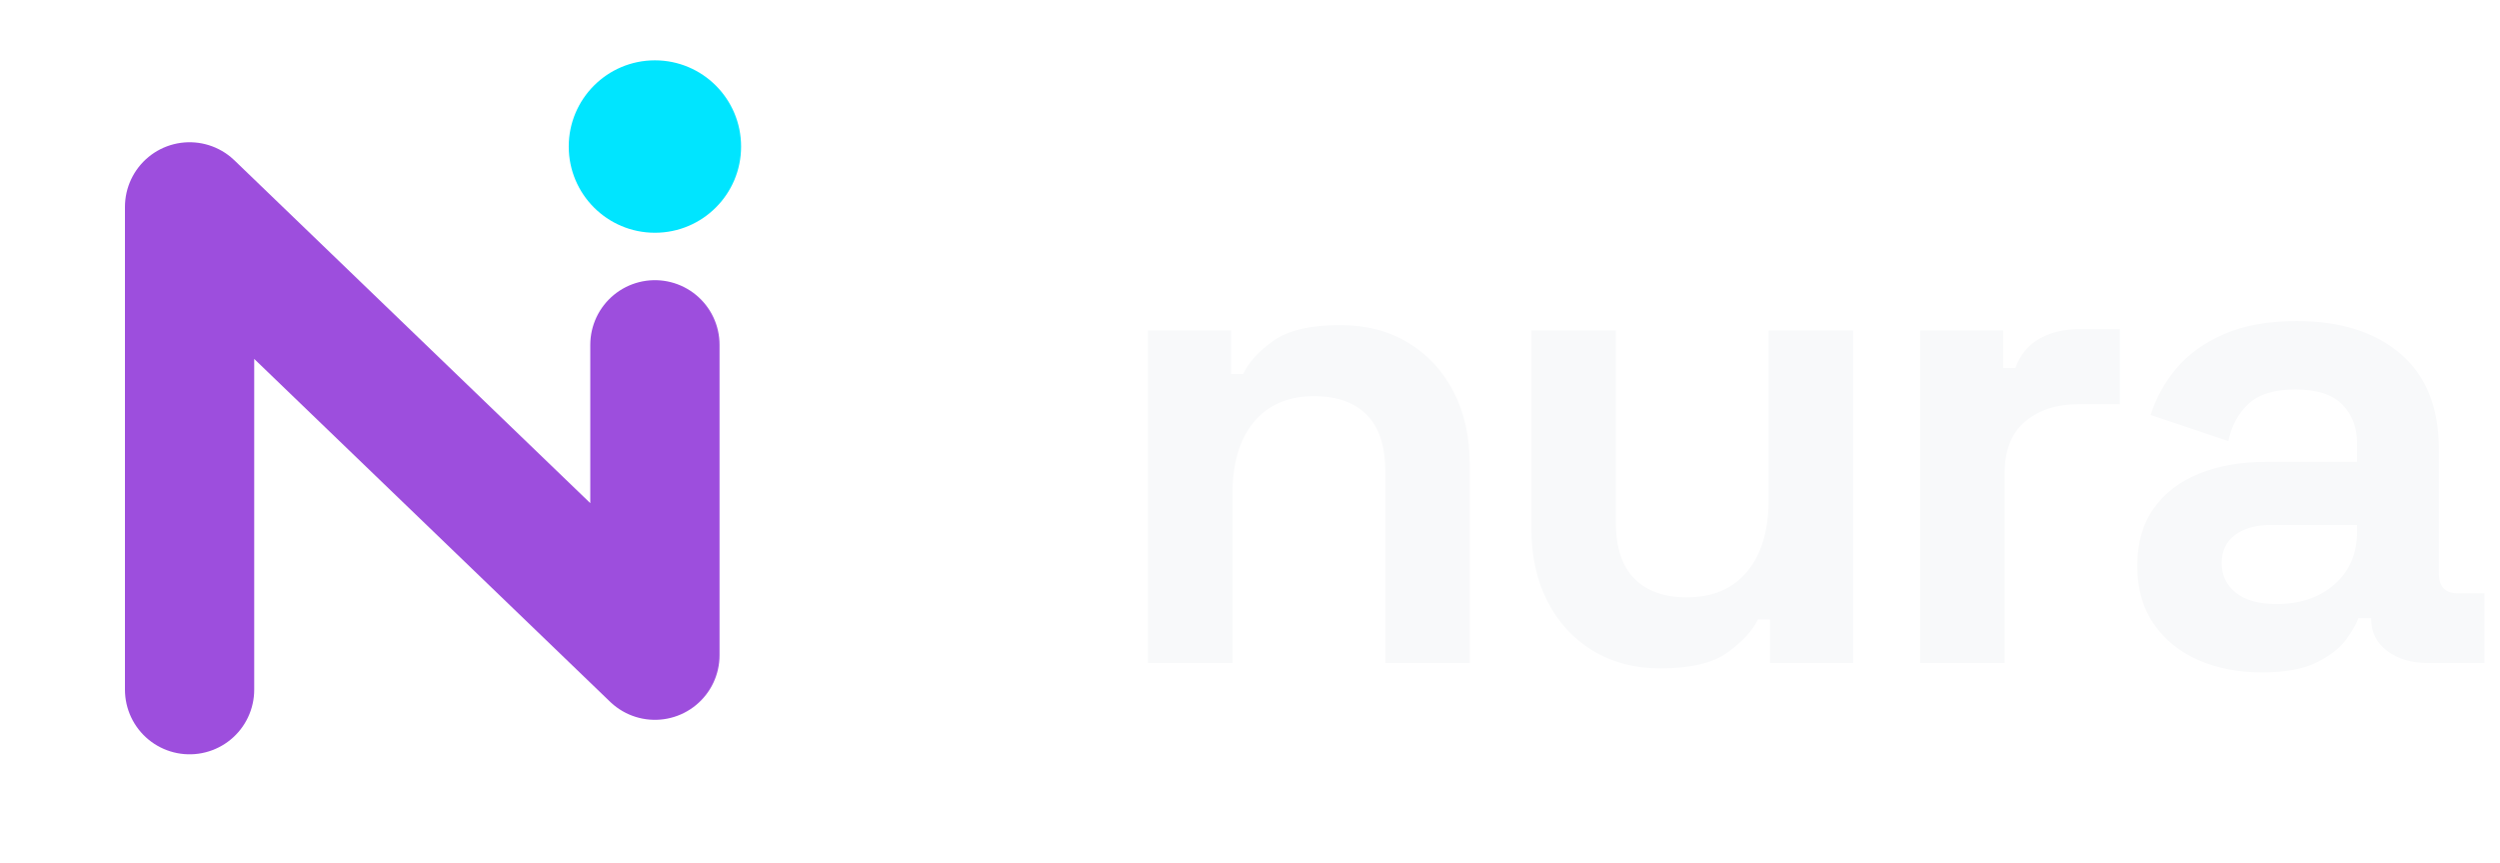
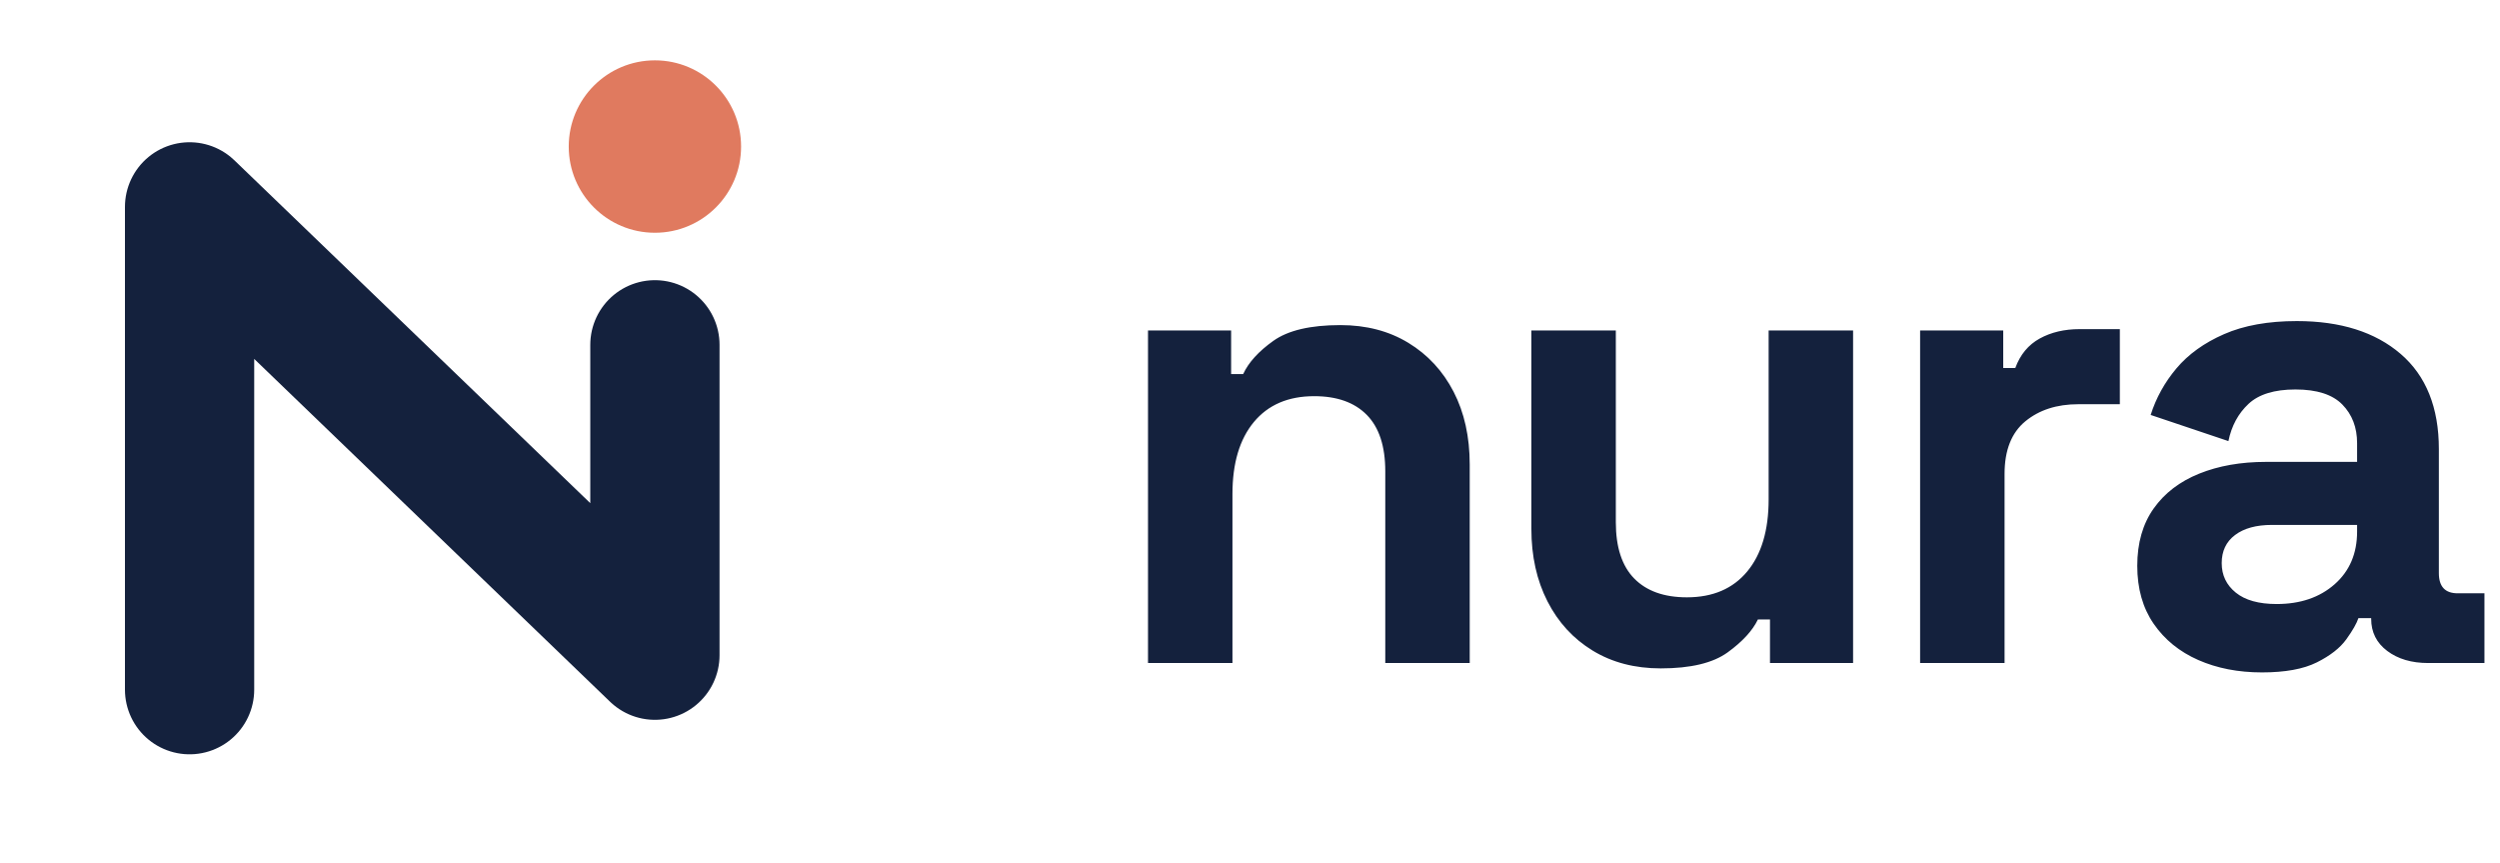
<svg xmlns="http://www.w3.org/2000/svg" viewBox="0 0 290.0 100.0">
  <g transform="translate(0,0)">
-     <path d="M22 80 V24 L76 76 V40" fill="none" stroke="#9D4EDD" stroke-width="15" stroke-linecap="round" stroke-linejoin="round" />
-     <circle cx="76" cy="17" r="10" fill="#00E5FF" />
-     <path fill="#F8F9FA" d="M133.222 76.911V38.333H142.867V43.389H144.267Q145.2 41.367 147.767 39.539Q150.333 37.711 155.544 37.711Q160.056 37.711 163.439 39.772Q166.822 41.833 168.689 45.45Q170.556 49.067 170.556 53.889V76.911H160.756V54.667Q160.756 50.311 158.617 48.133Q156.478 45.956 152.511 45.956Q148.0 45.956 145.511 48.95Q143.022 51.944 143.022 57.311V76.911ZM192.722 77.533Q188.211 77.533 184.828 75.472Q181.444 73.411 179.578 69.756Q177.711 66.1 177.711 61.356V38.333H187.511V60.578Q187.511 64.933 189.65 67.111Q191.789 69.289 195.756 69.289Q200.267 69.289 202.756 66.294Q205.244 63.3 205.244 57.933V38.333H215.044V76.911H205.4V71.856H204.0Q203.067 73.8 200.5 75.667Q197.933 77.533 192.722 77.533ZM222.822 76.911V38.333H232.467V42.689H233.867Q234.722 40.356 236.706 39.267Q238.689 38.178 241.333 38.178H246.0V46.889H241.178Q237.444 46.889 235.033 48.872Q232.622 50.856 232.622 54.978V76.911ZM262.489 78Q258.367 78 255.1 76.561Q251.833 75.122 249.928 72.361Q248.022 69.6 248.022 65.633Q248.022 61.667 249.928 58.983Q251.833 56.3 255.217 54.939Q258.6 53.578 262.956 53.578H273.533V51.4Q273.533 48.678 271.822 46.928Q270.111 45.178 266.378 45.178Q262.722 45.178 260.933 46.85Q259.144 48.522 258.6 51.167L249.578 48.133Q250.511 45.178 252.572 42.728Q254.633 40.278 258.094 38.761Q261.556 37.244 266.533 37.244Q274.156 37.244 278.589 41.056Q283.022 44.867 283.022 52.1V66.489Q283.022 68.822 285.2 68.822H288.311V76.911H281.778Q278.9 76.911 277.033 75.511Q275.167 74.111 275.167 71.778V71.7H273.689Q273.378 72.633 272.289 74.15Q271.2 75.667 268.867 76.833Q266.533 78 262.489 78ZM264.2 70.067Q268.322 70.067 270.928 67.772Q273.533 65.478 273.533 61.667V60.889H263.656Q260.933 60.889 259.378 62.056Q257.822 63.222 257.822 65.322Q257.822 67.422 259.456 68.744Q261.089 70.067 264.2 70.067Z" />
+     <path d="M22 80 V24 L76 76 V40" fill="none" stroke="#14213D" stroke-width="15" stroke-linecap="round" stroke-linejoin="round" />
+     <circle cx="76" cy="17" r="10" fill="#E07A5F" />
+     <path fill="#14213D" d="M133.222 76.911V38.333H142.867V43.389H144.267Q145.2 41.367 147.767 39.539Q150.333 37.711 155.544 37.711Q160.056 37.711 163.439 39.772Q166.822 41.833 168.689 45.45Q170.556 49.067 170.556 53.889V76.911H160.756V54.667Q160.756 50.311 158.617 48.133Q156.478 45.956 152.511 45.956Q148.0 45.956 145.511 48.95Q143.022 51.944 143.022 57.311V76.911ZM192.722 77.533Q188.211 77.533 184.828 75.472Q181.444 73.411 179.578 69.756Q177.711 66.1 177.711 61.356V38.333H187.511V60.578Q187.511 64.933 189.65 67.111Q191.789 69.289 195.756 69.289Q200.267 69.289 202.756 66.294Q205.244 63.3 205.244 57.933V38.333H215.044V76.911H205.4V71.856H204.0Q203.067 73.8 200.5 75.667Q197.933 77.533 192.722 77.533ZM222.822 76.911V38.333H232.467V42.689H233.867Q234.722 40.356 236.706 39.267Q238.689 38.178 241.333 38.178H246.0V46.889H241.178Q237.444 46.889 235.033 48.872Q232.622 50.856 232.622 54.978V76.911ZM262.489 78Q258.367 78 255.1 76.561Q251.833 75.122 249.928 72.361Q248.022 69.6 248.022 65.633Q248.022 61.667 249.928 58.983Q251.833 56.3 255.217 54.939Q258.6 53.578 262.956 53.578H273.533V51.4Q273.533 48.678 271.822 46.928Q270.111 45.178 266.378 45.178Q262.722 45.178 260.933 46.85Q259.144 48.522 258.6 51.167L249.578 48.133Q250.511 45.178 252.572 42.728Q254.633 40.278 258.094 38.761Q261.556 37.244 266.533 37.244Q274.156 37.244 278.589 41.056Q283.022 44.867 283.022 52.1V66.489Q283.022 68.822 285.2 68.822H288.311V76.911H281.778Q278.9 76.911 277.033 75.511Q275.167 74.111 275.167 71.778V71.7H273.689Q273.378 72.633 272.289 74.15Q271.2 75.667 268.867 76.833Q266.533 78 262.489 78ZM264.2 70.067Q268.322 70.067 270.928 67.772Q273.533 65.478 273.533 61.667V60.889H263.656Q260.933 60.889 259.378 62.056Q257.822 63.222 257.822 65.322Q257.822 67.422 259.456 68.744Q261.089 70.067 264.2 70.067Z" />
  </g>
</svg>
